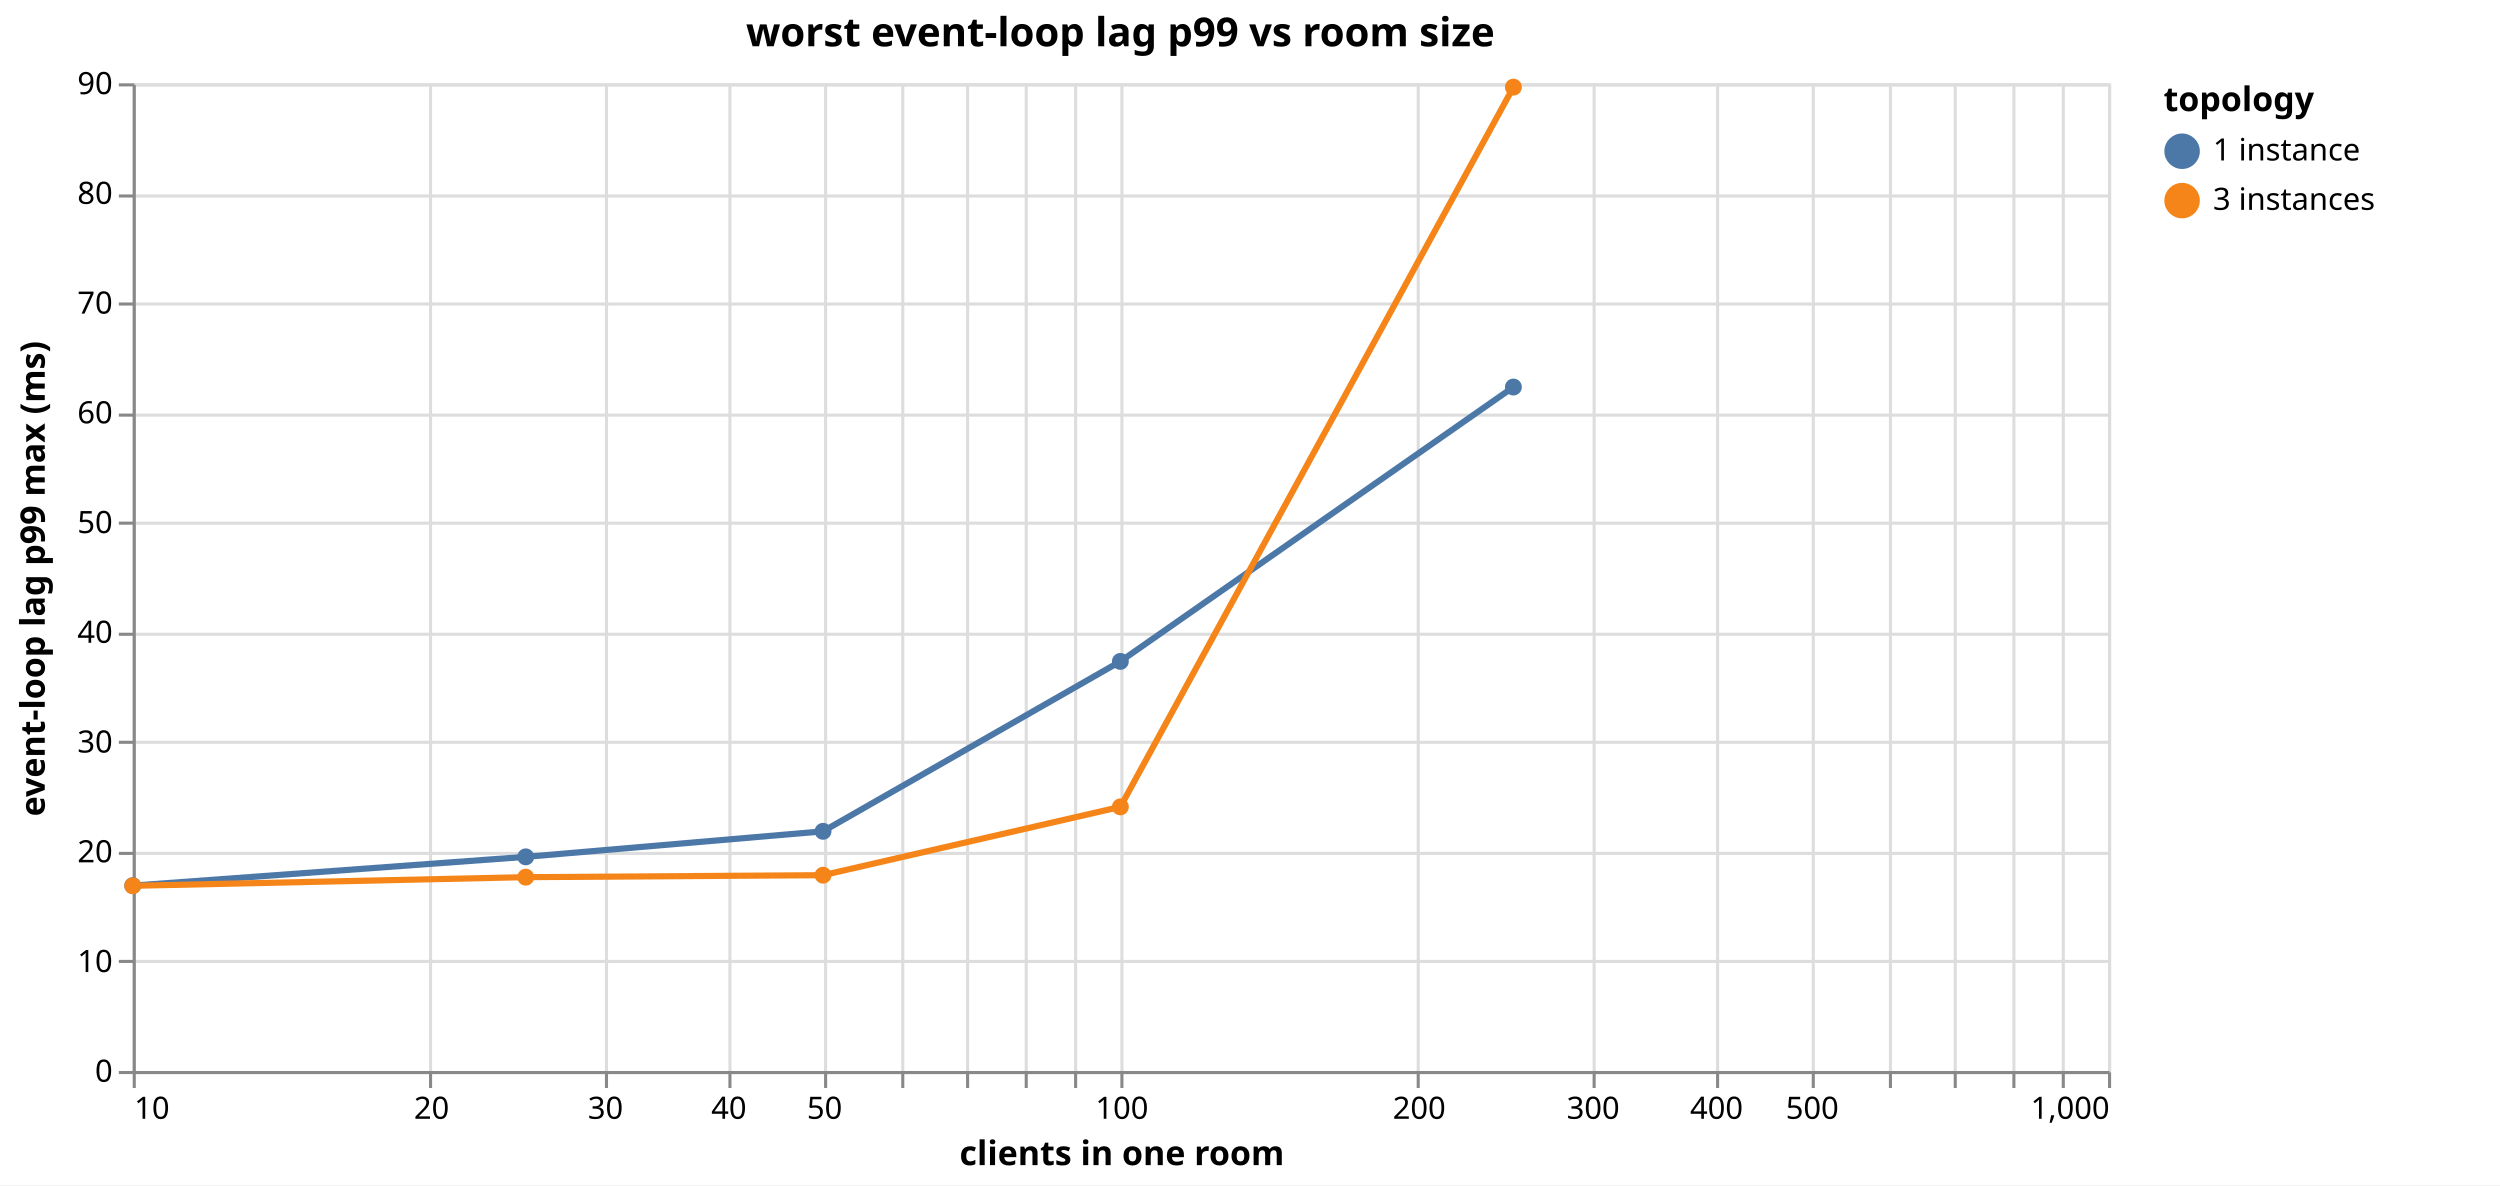
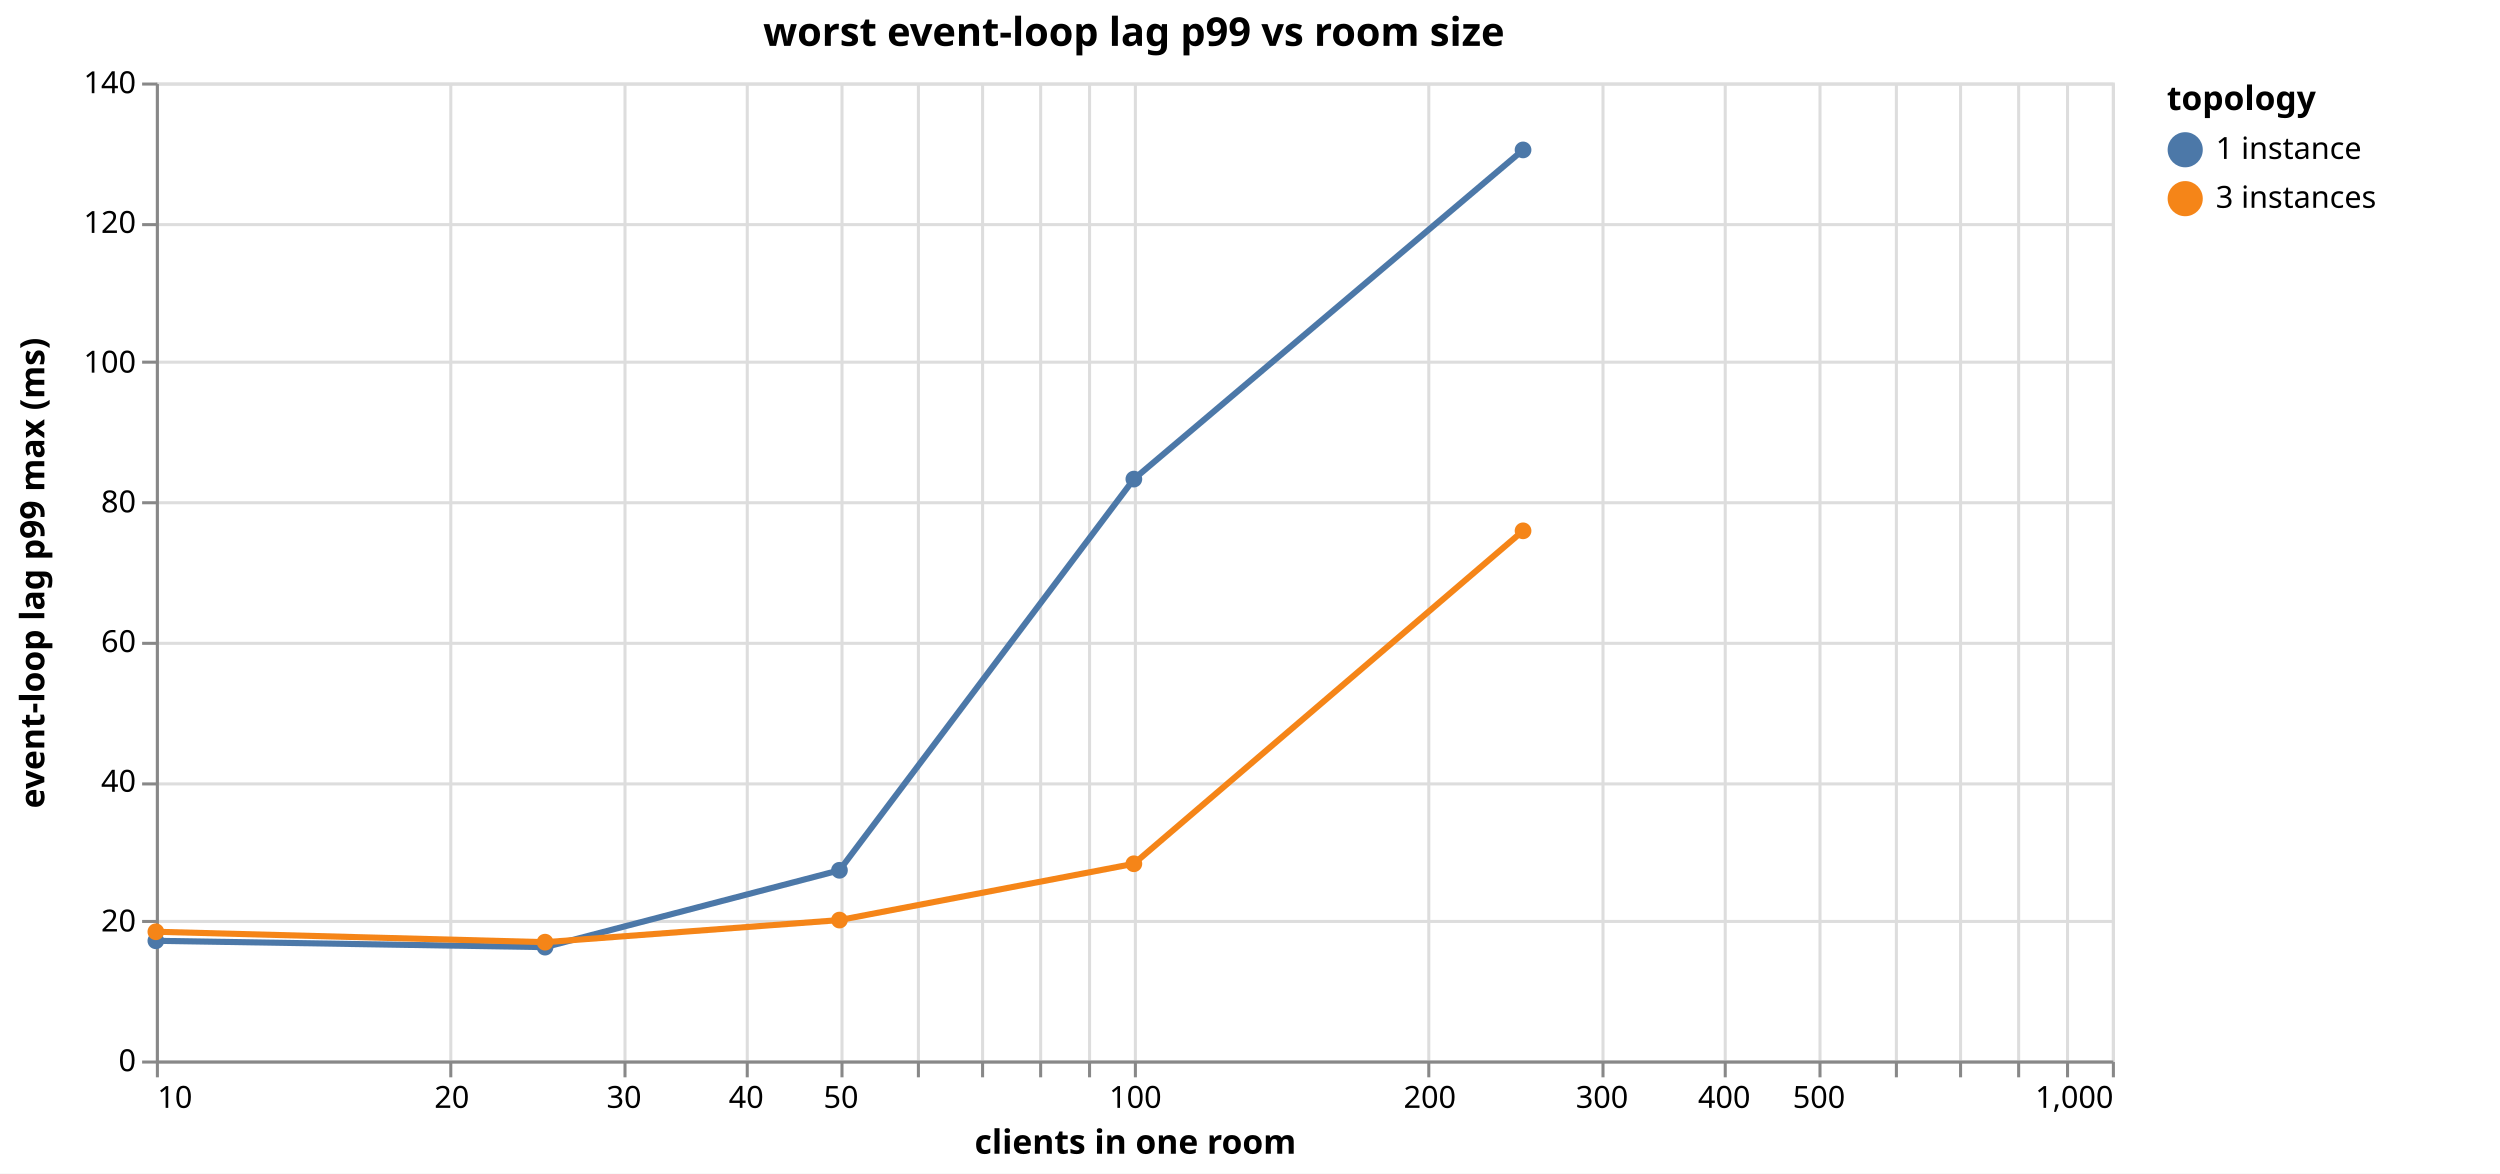
- <svg xmlns="http://www.w3.org/2000/svg" version="1.1" class="marks" width="810" height="384" viewBox="0 0 810 384">
-   <rect width="810" height="384" fill="white" />
-   <g fill="none" stroke-miterlimit="10" transform="translate(43,27)">
+ <svg xmlns="http://www.w3.org/2000/svg" version="1.1" class="marks" width="818" height="384" viewBox="0 0 818 384">
+   <rect width="818" height="384" fill="white" />
+   <g fill="none" stroke-miterlimit="10" transform="translate(51,27)">
    <g class="mark-group role-frame root" role="graphics-object" aria-roledescription="group mark container">
      <g transform="translate(0,0)">
        <path class="background" aria-hidden="true" d="M0.5,0.5h640v320h-640Z" stroke="#ddd" />
        <g>
          <g class="mark-group role-axis" aria-hidden="true">
            <g transform="translate(0.5,320.5)">
              <path class="background" aria-hidden="true" d="M0,0h0v0h0Z" pointer-events="none" />
              <g>
                <g class="mark-rule role-axis-grid" pointer-events="none">
                  <line transform="translate(0,-320)" x2="0" y2="320" stroke="#ddd" stroke-width="1" opacity="1" />
                  <line transform="translate(96,-320)" x2="0" y2="320" stroke="#ddd" stroke-width="1" opacity="1" />
                  <line transform="translate(153,-320)" x2="0" y2="320" stroke="#ddd" stroke-width="1" opacity="1" />
                  <line transform="translate(193,-320)" x2="0" y2="320" stroke="#ddd" stroke-width="1" opacity="1" />
                  <line transform="translate(224,-320)" x2="0" y2="320" stroke="#ddd" stroke-width="1" opacity="1" />
                  <line transform="translate(249,-320)" x2="0" y2="320" stroke="#ddd" stroke-width="1" opacity="1" />
                  <line transform="translate(270,-320)" x2="0" y2="320" stroke="#ddd" stroke-width="1" opacity="1" />
                  <line transform="translate(289,-320)" x2="0" y2="320" stroke="#ddd" stroke-width="1" opacity="1" />
                  <line transform="translate(305,-320)" x2="0" y2="320" stroke="#ddd" stroke-width="1" opacity="1" />
                  <line transform="translate(320,-320)" x2="0" y2="320" stroke="#ddd" stroke-width="1" opacity="1" />
                  <line transform="translate(416,-320)" x2="0" y2="320" stroke="#ddd" stroke-width="1" opacity="1" />
                  <line transform="translate(473,-320)" x2="0" y2="320" stroke="#ddd" stroke-width="1" opacity="1" />
                  <line transform="translate(513,-320)" x2="0" y2="320" stroke="#ddd" stroke-width="1" opacity="1" />
                  <line transform="translate(544,-320)" x2="0" y2="320" stroke="#ddd" stroke-width="1" opacity="1" />
                  <line transform="translate(569,-320)" x2="0" y2="320" stroke="#ddd" stroke-width="1" opacity="1" />
                  <line transform="translate(590,-320)" x2="0" y2="320" stroke="#ddd" stroke-width="1" opacity="1" />
                  <line transform="translate(609,-320)" x2="0" y2="320" stroke="#ddd" stroke-width="1" opacity="1" />
                  <line transform="translate(625,-320)" x2="0" y2="320" stroke="#ddd" stroke-width="1" opacity="1" />
                  <line transform="translate(640,-320)" x2="0" y2="320" stroke="#ddd" stroke-width="1" opacity="1" />
                </g>
              </g>
              <path class="foreground" aria-hidden="true" d="" pointer-events="none" display="none" />
            </g>
          </g>
          <g class="mark-group role-axis" aria-hidden="true">
            <g transform="translate(0.5,0.5)">
              <path class="background" aria-hidden="true" d="M0,0h0v0h0Z" pointer-events="none" />
              <g>
                <g class="mark-rule role-axis-grid" pointer-events="none">
                  <line transform="translate(0,320)" x2="640" y2="0" stroke="#ddd" stroke-width="1" opacity="1" />
-                   <line transform="translate(0,284)" x2="640" y2="0" stroke="#ddd" stroke-width="1" opacity="1" />
-                   <line transform="translate(0,249)" x2="640" y2="0" stroke="#ddd" stroke-width="1" opacity="1" />
-                   <line transform="translate(0,213)" x2="640" y2="0" stroke="#ddd" stroke-width="1" opacity="1" />
-                   <line transform="translate(0,178)" x2="640" y2="0" stroke="#ddd" stroke-width="1" opacity="1" />
-                   <line transform="translate(0,142)" x2="640" y2="0" stroke="#ddd" stroke-width="1" opacity="1" />
-                   <line transform="translate(0,107)" x2="640" y2="0" stroke="#ddd" stroke-width="1" opacity="1" />
-                   <line transform="translate(0,71)" x2="640" y2="0" stroke="#ddd" stroke-width="1" opacity="1" />
-                   <line transform="translate(0,36)" x2="640" y2="0" stroke="#ddd" stroke-width="1" opacity="1" />
+                   <line transform="translate(0,274)" x2="640" y2="0" stroke="#ddd" stroke-width="1" opacity="1" />
+                   <line transform="translate(0,229)" x2="640" y2="0" stroke="#ddd" stroke-width="1" opacity="1" />
+                   <line transform="translate(0,183)" x2="640" y2="0" stroke="#ddd" stroke-width="1" opacity="1" />
+                   <line transform="translate(0,137)" x2="640" y2="0" stroke="#ddd" stroke-width="1" opacity="1" />
+                   <line transform="translate(0,91)" x2="640" y2="0" stroke="#ddd" stroke-width="1" opacity="1" />
+                   <line transform="translate(0,46)" x2="640" y2="0" stroke="#ddd" stroke-width="1" opacity="1" />
                  <line transform="translate(0,0)" x2="640" y2="0" stroke="#ddd" stroke-width="1" opacity="1" />
                </g>
              </g>
              <path class="foreground" aria-hidden="true" d="" pointer-events="none" display="none" />
            </g>
          </g>
          <g class="mark-group role-axis" role="graphics-symbol" aria-roledescription="axis" aria-label="X-axis titled 'clients in one room' for a log scale with values from 10 to 1,000">
            <g transform="translate(0.5,320.5)">
              <path class="background" aria-hidden="true" d="M0,0h0v0h0Z" pointer-events="none" />
              <g>
                <g class="mark-rule role-axis-tick" pointer-events="none">
                  <line transform="translate(0,0)" x2="0" y2="5" stroke="#888" stroke-width="1" opacity="1" />
                  <line transform="translate(96,0)" x2="0" y2="5" stroke="#888" stroke-width="1" opacity="1" />
                  <line transform="translate(153,0)" x2="0" y2="5" stroke="#888" stroke-width="1" opacity="1" />
                  <line transform="translate(193,0)" x2="0" y2="5" stroke="#888" stroke-width="1" opacity="1" />
                  <line transform="translate(224,0)" x2="0" y2="5" stroke="#888" stroke-width="1" opacity="1" />
                  <line transform="translate(249,0)" x2="0" y2="5" stroke="#888" stroke-width="1" opacity="1" />
                  <line transform="translate(270,0)" x2="0" y2="5" stroke="#888" stroke-width="1" opacity="1" />
                  <line transform="translate(289,0)" x2="0" y2="5" stroke="#888" stroke-width="1" opacity="1" />
                  <line transform="translate(305,0)" x2="0" y2="5" stroke="#888" stroke-width="1" opacity="1" />
                  <line transform="translate(320,0)" x2="0" y2="5" stroke="#888" stroke-width="1" opacity="1" />
                  <line transform="translate(416,0)" x2="0" y2="5" stroke="#888" stroke-width="1" opacity="1" />
                  <line transform="translate(473,0)" x2="0" y2="5" stroke="#888" stroke-width="1" opacity="1" />
                  <line transform="translate(513,0)" x2="0" y2="5" stroke="#888" stroke-width="1" opacity="1" />
                  <line transform="translate(544,0)" x2="0" y2="5" stroke="#888" stroke-width="1" opacity="1" />
                  <line transform="translate(569,0)" x2="0" y2="5" stroke="#888" stroke-width="1" opacity="1" />
                  <line transform="translate(590,0)" x2="0" y2="5" stroke="#888" stroke-width="1" opacity="1" />
                  <line transform="translate(609,0)" x2="0" y2="5" stroke="#888" stroke-width="1" opacity="1" />
                  <line transform="translate(625,0)" x2="0" y2="5" stroke="#888" stroke-width="1" opacity="1" />
                  <line transform="translate(640,0)" x2="0" y2="5" stroke="#888" stroke-width="1" opacity="1" />
                </g>
                <g class="mark-text role-axis-label" pointer-events="none">
                  <text text-anchor="start" transform="translate(0,15)" font-family="sans-serif" font-size="10px" fill="#000" opacity="1">10</text>
                  <text text-anchor="middle" transform="translate(96.3296,15)" font-family="sans-serif" font-size="10px" fill="#000" opacity="1">20</text>
                  <text text-anchor="middle" transform="translate(152.6788,15)" font-family="sans-serif" font-size="10px" fill="#000" opacity="1">30</text>
                  <text text-anchor="middle" transform="translate(192.6592,15)" font-family="sans-serif" font-size="10px" fill="#000" opacity="1">40</text>
                  <text text-anchor="middle" transform="translate(223.6704,15)" font-family="sans-serif" font-size="10px" fill="#000" opacity="1">50</text>
                  <text text-anchor="middle" transform="translate(249.0084,15)" font-family="sans-serif" font-size="10px" fill="#000" opacity="1" />
                  <text text-anchor="middle" transform="translate(270.4314,15)" font-family="sans-serif" font-size="10px" fill="#000" opacity="1" />
                  <text text-anchor="middle" transform="translate(288.9888,15)" font-family="sans-serif" font-size="10px" fill="#000" opacity="1" />
                  <text text-anchor="middle" transform="translate(305.3576,15)" font-family="sans-serif" font-size="10px" fill="#000" opacity="1" />
                  <text text-anchor="middle" transform="translate(320,15)" font-family="sans-serif" font-size="10px" fill="#000" opacity="1">100</text>
                  <text text-anchor="middle" transform="translate(416.3296,15)" font-family="sans-serif" font-size="10px" fill="#000" opacity="1">200</text>
                  <text text-anchor="middle" transform="translate(472.6788,15)" font-family="sans-serif" font-size="10px" fill="#000" opacity="1">300</text>
                  <text text-anchor="middle" transform="translate(512.6592,15)" font-family="sans-serif" font-size="10px" fill="#000" opacity="1">400</text>
                  <text text-anchor="middle" transform="translate(543.6704,15)" font-family="sans-serif" font-size="10px" fill="#000" opacity="1">500</text>
                  <text text-anchor="middle" transform="translate(569.0084,15)" font-family="sans-serif" font-size="10px" fill="#000" opacity="1" />
                  <text text-anchor="middle" transform="translate(590.4314,15)" font-family="sans-serif" font-size="10px" fill="#000" opacity="1" />
                  <text text-anchor="middle" transform="translate(608.9888,15)" font-family="sans-serif" font-size="10px" fill="#000" opacity="1" />
                  <text text-anchor="middle" transform="translate(625.3576,15)" font-family="sans-serif" font-size="10px" fill="#000" opacity="1" />
                  <text text-anchor="end" transform="translate(640,15)" font-family="sans-serif" font-size="10px" fill="#000" opacity="1">1,000</text>
                </g>
                <g class="mark-rule role-axis-domain" pointer-events="none">
                  <line transform="translate(0,0)" x2="640" y2="0" stroke="#888" stroke-width="1" opacity="1" />
                </g>
                <g class="mark-text role-axis-title" pointer-events="none">
                  <text text-anchor="middle" transform="translate(320,30)" font-family="sans-serif" font-size="11px" font-weight="bold" fill="#000" opacity="1">clients in one room</text>
                </g>
              </g>
              <path class="foreground" aria-hidden="true" d="" pointer-events="none" display="none" />
            </g>
          </g>
-           <g class="mark-group role-axis" role="graphics-symbol" aria-roledescription="axis" aria-label="Y-axis titled 'event-loop lag p99 max (ms)' for a linear scale with values from 0 to 90">
+           <g class="mark-group role-axis" role="graphics-symbol" aria-roledescription="axis" aria-label="Y-axis titled 'event-loop lag p99 max (ms)' for a linear scale with values from 0 to 140">
            <g transform="translate(0.5,0.5)">
              <path class="background" aria-hidden="true" d="M0,0h0v0h0Z" pointer-events="none" />
              <g>
                <g class="mark-rule role-axis-tick" pointer-events="none">
                  <line transform="translate(0,320)" x2="-5" y2="0" stroke="#888" stroke-width="1" opacity="1" />
-                   <line transform="translate(0,284)" x2="-5" y2="0" stroke="#888" stroke-width="1" opacity="1" />
-                   <line transform="translate(0,249)" x2="-5" y2="0" stroke="#888" stroke-width="1" opacity="1" />
-                   <line transform="translate(0,213)" x2="-5" y2="0" stroke="#888" stroke-width="1" opacity="1" />
-                   <line transform="translate(0,178)" x2="-5" y2="0" stroke="#888" stroke-width="1" opacity="1" />
-                   <line transform="translate(0,142)" x2="-5" y2="0" stroke="#888" stroke-width="1" opacity="1" />
-                   <line transform="translate(0,107)" x2="-5" y2="0" stroke="#888" stroke-width="1" opacity="1" />
-                   <line transform="translate(0,71)" x2="-5" y2="0" stroke="#888" stroke-width="1" opacity="1" />
-                   <line transform="translate(0,36)" x2="-5" y2="0" stroke="#888" stroke-width="1" opacity="1" />
+                   <line transform="translate(0,274)" x2="-5" y2="0" stroke="#888" stroke-width="1" opacity="1" />
+                   <line transform="translate(0,229)" x2="-5" y2="0" stroke="#888" stroke-width="1" opacity="1" />
+                   <line transform="translate(0,183)" x2="-5" y2="0" stroke="#888" stroke-width="1" opacity="1" />
+                   <line transform="translate(0,137)" x2="-5" y2="0" stroke="#888" stroke-width="1" opacity="1" />
+                   <line transform="translate(0,91)" x2="-5" y2="0" stroke="#888" stroke-width="1" opacity="1" />
+                   <line transform="translate(0,46)" x2="-5" y2="0" stroke="#888" stroke-width="1" opacity="1" />
                  <line transform="translate(0,0)" x2="-5" y2="0" stroke="#888" stroke-width="1" opacity="1" />
                </g>
                <g class="mark-text role-axis-label" pointer-events="none">
                  <text text-anchor="end" transform="translate(-7,323)" font-family="sans-serif" font-size="10px" fill="#000" opacity="1">0</text>
-                   <text text-anchor="end" transform="translate(-7,287.4444)" font-family="sans-serif" font-size="10px" fill="#000" opacity="1">10</text>
-                   <text text-anchor="end" transform="translate(-7,251.8889)" font-family="sans-serif" font-size="10px" fill="#000" opacity="1">20</text>
-                   <text text-anchor="end" transform="translate(-7,216.3333)" font-family="sans-serif" font-size="10px" fill="#000" opacity="1">30</text>
-                   <text text-anchor="end" transform="translate(-7,180.7778)" font-family="sans-serif" font-size="10px" fill="#000" opacity="1">40</text>
-                   <text text-anchor="end" transform="translate(-7,145.2222)" font-family="sans-serif" font-size="10px" fill="#000" opacity="1">50</text>
-                   <text text-anchor="end" transform="translate(-7,109.6667)" font-family="sans-serif" font-size="10px" fill="#000" opacity="1">60</text>
-                   <text text-anchor="end" transform="translate(-7,74.11111)" font-family="sans-serif" font-size="10px" fill="#000" opacity="1">70</text>
-                   <text text-anchor="end" transform="translate(-7,38.55556)" font-family="sans-serif" font-size="10px" fill="#000" opacity="1">80</text>
-                   <text text-anchor="end" transform="translate(-7,3)" font-family="sans-serif" font-size="10px" fill="#000" opacity="1">90</text>
+                   <text text-anchor="end" transform="translate(-7,277.2857)" font-family="sans-serif" font-size="10px" fill="#000" opacity="1">20</text>
+                   <text text-anchor="end" transform="translate(-7,231.5714)" font-family="sans-serif" font-size="10px" fill="#000" opacity="1">40</text>
+                   <text text-anchor="end" transform="translate(-7,185.8571)" font-family="sans-serif" font-size="10px" fill="#000" opacity="1">60</text>
+                   <text text-anchor="end" transform="translate(-7,140.1429)" font-family="sans-serif" font-size="10px" fill="#000" opacity="1">80</text>
+                   <text text-anchor="end" transform="translate(-7,94.42857)" font-family="sans-serif" font-size="10px" fill="#000" opacity="1">100</text>
+                   <text text-anchor="end" transform="translate(-7,48.71429)" font-family="sans-serif" font-size="10px" fill="#000" opacity="1">120</text>
+                   <text text-anchor="end" transform="translate(-7,3)" font-family="sans-serif" font-size="10px" fill="#000" opacity="1">140</text>
                </g>
                <g class="mark-rule role-axis-domain" pointer-events="none">
                  <line transform="translate(0,320)" x2="0" y2="-320" stroke="#888" stroke-width="1" opacity="1" />
                </g>
                <g class="mark-text role-axis-title" pointer-events="none">
-                   <text text-anchor="middle" transform="translate(-27,160) rotate(-90) translate(0,-2)" font-family="sans-serif" font-size="11px" font-weight="bold" fill="#000" opacity="1">event-loop lag p99 max (ms)</text>
+                   <text text-anchor="middle" transform="translate(-35,160) rotate(-90) translate(0,-2)" font-family="sans-serif" font-size="11px" font-weight="bold" fill="#000" opacity="1">event-loop lag p99 max (ms)</text>
                </g>
              </g>
              <path class="foreground" aria-hidden="true" d="" pointer-events="none" display="none" />
            </g>
          </g>
          <g class="mark-group role-scope layer_0_pathgroup" role="graphics-object" aria-roledescription="group mark container">
            <g transform="translate(0,0)">
              <path class="background" aria-hidden="true" d="M0,0h640v320h-640Z" />
              <g>
                <g class="mark-line role-mark layer_0_marks" role="graphics-object" aria-roledescription="line mark container">
-                   <path aria-label="clients in one room: 10; event-loop lag p99 max (ms): 16.891903; topology: 1 instance" role="graphics-symbol" aria-roledescription="line mark" d="M0,259.94L127.341,250.619L223.67,242.347L320,187.297L447.341,98.401" stroke="#4c78a8" stroke-width="2" />
+                   <path aria-label="clients in one room: 10; event-loop lag p99 max (ms): 17.137663; topology: 1 instance" role="graphics-symbol" aria-roledescription="line mark" d="M0,280.828L127.341,282.907L223.67,257.76L320,129.758L447.341,22.055" stroke="#4c78a8" stroke-width="2" />
                </g>
              </g>
              <path class="foreground" aria-hidden="true" d="" display="none" />
            </g>
            <g transform="translate(0,0)">
              <path class="background" aria-hidden="true" d="M0,0h640v320h-640Z" />
              <g>
                <g class="mark-line role-mark layer_0_marks" role="graphics-object" aria-roledescription="line mark container">
-                   <path aria-label="clients in one room: 10; event-loop lag p99 max (ms): 16.875519; topology: 3 instances" role="graphics-symbol" aria-roledescription="line mark" d="M0,259.998L127.341,257.202L223.67,256.561L320,234.425L447.341,1.233" stroke="#f58518" stroke-width="2" />
+                   <path aria-label="clients in one room: 10; event-loop lag p99 max (ms): 18.431999; topology: 3 instances" role="graphics-symbol" aria-roledescription="line mark" d="M0,277.87L127.341,281.278L223.67,274.05L320,255.625L447.341,146.685" stroke="#f58518" stroke-width="2" />
                </g>
              </g>
              <path class="foreground" aria-hidden="true" d="" display="none" />
            </g>
          </g>
          <g class="mark-symbol role-mark layer_1_marks" role="graphics-object" aria-roledescription="symbol mark container">
-             <path aria-label="clients in one room: 10; event-loop lag p99 max (ms): 16.891903; topology: 1 instance" role="graphics-symbol" aria-roledescription="point" transform="translate(0,259.9399)" d="M2.739,0A2.739,2.739,0,1,1,-2.739,0A2.739,2.739,0,1,1,2.739,0" fill="#4c78a8" stroke-width="2" opacity="1" />
-             <path aria-label="clients in one room: 10; event-loop lag p99 max (ms): 16.875519; topology: 3 instances" role="graphics-symbol" aria-roledescription="point" transform="translate(0,259.9982)" d="M2.739,0A2.739,2.739,0,1,1,-2.739,0A2.739,2.739,0,1,1,2.739,0" fill="#f58518" stroke-width="2" opacity="1" />
-             <path aria-label="clients in one room: 25; event-loop lag p99 max (ms): 19.513343; topology: 1 instance" role="graphics-symbol" aria-roledescription="point" transform="translate(127.3408,250.6192)" d="M2.739,0A2.739,2.739,0,1,1,-2.739,0A2.739,2.739,0,1,1,2.739,0" fill="#4c78a8" stroke-width="2" opacity="1" />
-             <path aria-label="clients in one room: 25; event-loop lag p99 max (ms): 17.661951; topology: 3 instances" role="graphics-symbol" aria-roledescription="point" transform="translate(127.3408,257.202)" d="M2.739,0A2.739,2.739,0,1,1,-2.739,0A2.739,2.739,0,1,1,2.739,0" fill="#f58518" stroke-width="2" opacity="1" />
-             <path aria-label="clients in one room: 50; event-loop lag p99 max (ms): 21.839871; topology: 1 instance" role="graphics-symbol" aria-roledescription="point" transform="translate(223.6704,242.3471)" d="M2.739,0A2.739,2.739,0,1,1,-2.739,0A2.739,2.739,0,1,1,2.739,0" fill="#4c78a8" stroke-width="2" opacity="1" />
-             <path aria-label="clients in one room: 50; event-loop lag p99 max (ms): 17.842175; topology: 3 instances" role="graphics-symbol" aria-roledescription="point" transform="translate(223.6704,256.5612)" d="M2.739,0A2.739,2.739,0,1,1,-2.739,0A2.739,2.739,0,1,1,2.739,0" fill="#f58518" stroke-width="2" opacity="1" />
-             <path aria-label="clients in one room: 100; event-loop lag p99 max (ms): 37.322751; topology: 1 instance" role="graphics-symbol" aria-roledescription="point" transform="translate(320,187.2969)" d="M2.739,0A2.739,2.739,0,1,1,-2.739,0A2.739,2.739,0,1,1,2.739,0" fill="#4c78a8" stroke-width="2" opacity="1" />
-             <path aria-label="clients in one room: 100; event-loop lag p99 max (ms): 24.068095; topology: 3 instances" role="graphics-symbol" aria-roledescription="point" transform="translate(320,234.4246)" d="M2.739,0A2.739,2.739,0,1,1,-2.739,0A2.739,2.739,0,1,1,2.739,0" fill="#f58518" stroke-width="2" opacity="1" />
-             <path aria-label="clients in one room: 250; event-loop lag p99 max (ms): 62.324735; topology: 1 instance" role="graphics-symbol" aria-roledescription="point" transform="translate(447.3408,98.40094)" d="M2.739,0A2.739,2.739,0,1,1,-2.739,0A2.739,2.739,0,1,1,2.739,0" fill="#4c78a8" stroke-width="2" opacity="1" />
-             <path aria-label="clients in one room: 250; event-loop lag p99 max (ms): 89.653247; topology: 3 instances" role="graphics-symbol" aria-roledescription="point" transform="translate(447.3408,1.2329)" d="M2.739,0A2.739,2.739,0,1,1,-2.739,0A2.739,2.739,0,1,1,2.739,0" fill="#f58518" stroke-width="2" opacity="1" />
+             <path aria-label="clients in one room: 10; event-loop lag p99 max (ms): 17.137663; topology: 1 instance" role="graphics-symbol" aria-roledescription="point" transform="translate(0,280.8282)" d="M2.739,0A2.739,2.739,0,1,1,-2.739,0A2.739,2.739,0,1,1,2.739,0" fill="#4c78a8" stroke-width="2" opacity="1" />
+             <path aria-label="clients in one room: 10; event-loop lag p99 max (ms): 18.431999; topology: 3 instances" role="graphics-symbol" aria-roledescription="point" transform="translate(0,277.8697)" d="M2.739,0A2.739,2.739,0,1,1,-2.739,0A2.739,2.739,0,1,1,2.739,0" fill="#f58518" stroke-width="2" opacity="1" />
+             <path aria-label="clients in one room: 25; event-loop lag p99 max (ms): 16.228351; topology: 1 instance" role="graphics-symbol" aria-roledescription="point" transform="translate(127.3408,282.9066)" d="M2.739,0A2.739,2.739,0,1,1,-2.739,0A2.739,2.739,0,1,1,2.739,0" fill="#4c78a8" stroke-width="2" opacity="1" />
+             <path aria-label="clients in one room: 25; event-loop lag p99 max (ms): 16.941055; topology: 3 instances" role="graphics-symbol" aria-roledescription="point" transform="translate(127.3408,281.2776)" d="M2.739,0A2.739,2.739,0,1,1,-2.739,0A2.739,2.739,0,1,1,2.739,0" fill="#f58518" stroke-width="2" opacity="1" />
+             <path aria-label="clients in one room: 50; event-loop lag p99 max (ms): 27.230207; topology: 1 instance" role="graphics-symbol" aria-roledescription="point" transform="translate(223.6704,257.7595)" d="M2.739,0A2.739,2.739,0,1,1,-2.739,0A2.739,2.739,0,1,1,2.739,0" fill="#4c78a8" stroke-width="2" opacity="1" />
+             <path aria-label="clients in one room: 50; event-loop lag p99 max (ms): 20.103167; topology: 3 instances" role="graphics-symbol" aria-roledescription="point" transform="translate(223.6704,274.0499)" d="M2.739,0A2.739,2.739,0,1,1,-2.739,0A2.739,2.739,0,1,1,2.739,0" fill="#f58518" stroke-width="2" opacity="1" />
+             <path aria-label="clients in one room: 100; event-loop lag p99 max (ms): 83.230719; topology: 1 instance" role="graphics-symbol" aria-roledescription="point" transform="translate(320,129.7584)" d="M2.739,0A2.739,2.739,0,1,1,-2.739,0A2.739,2.739,0,1,1,2.739,0" fill="#4c78a8" stroke-width="2" opacity="1" />
+             <path aria-label="clients in one room: 100; event-loop lag p99 max (ms): 28.164095; topology: 3 instances" role="graphics-symbol" aria-roledescription="point" transform="translate(320,255.6249)" d="M2.739,0A2.739,2.739,0,1,1,-2.739,0A2.739,2.739,0,1,1,2.739,0" fill="#f58518" stroke-width="2" opacity="1" />
+             <path aria-label="clients in one room: 250; event-loop lag p99 max (ms): 130.351103; topology: 1 instance" role="graphics-symbol" aria-roledescription="point" transform="translate(447.3408,22.05462)" d="M2.739,0A2.739,2.739,0,1,1,-2.739,0A2.739,2.739,0,1,1,2.739,0" fill="#4c78a8" stroke-width="2" opacity="1" />
+             <path aria-label="clients in one room: 250; event-loop lag p99 max (ms): 75.825151; topology: 3 instances" role="graphics-symbol" aria-roledescription="point" transform="translate(447.3408,146.6854)" d="M2.739,0A2.739,2.739,0,1,1,-2.739,0A2.739,2.739,0,1,1,2.739,0" fill="#f58518" stroke-width="2" opacity="1" />
          </g>
          <g class="mark-group role-legend" role="graphics-symbol" aria-roledescription="legend" aria-label="Symbol legend titled 'topology' for fill color and stroke color with 2 values: 1 instance, 3 instances">
            <g transform="translate(658,0)">
              <path class="background" aria-hidden="true" d="M0,0h104v45h-104Z" pointer-events="none" />
              <g>
                <g class="mark-group role-legend-entry">
                  <g transform="translate(0,16)">
                    <path class="background" aria-hidden="true" d="M0,0h0v0h0Z" pointer-events="none" />
                    <g>
                      <g class="mark-group role-scope" role="graphics-object" aria-roledescription="group mark container">
                        <g transform="translate(0,0)">
                          <path class="background" aria-hidden="true" d="M0,0h104v12.5h-104Z" pointer-events="none" opacity="1" />
                          <g>
                            <g class="mark-symbol role-legend-symbol" pointer-events="none">
                              <path transform="translate(6,6)" d="M5,0A5,5,0,1,1,-5,0A5,5,0,1,1,5,0" fill="#4c78a8" stroke="#4c78a8" stroke-width="1.5" opacity="1" />
                            </g>
                            <g class="mark-text role-legend-label" pointer-events="none">
                              <text text-anchor="start" transform="translate(16,9)" font-family="sans-serif" font-size="10px" fill="#000" opacity="1">1 instance</text>
                            </g>
                          </g>
                          <path class="foreground" aria-hidden="true" d="" pointer-events="none" display="none" />
                        </g>
                        <g transform="translate(0,16)">
                          <path class="background" aria-hidden="true" d="M0,0h104v12.5h-104Z" pointer-events="none" opacity="1" />
                          <g>
                            <g class="mark-symbol role-legend-symbol" pointer-events="none">
                              <path transform="translate(6,6)" d="M5,0A5,5,0,1,1,-5,0A5,5,0,1,1,5,0" fill="#f58518" stroke="#f58518" stroke-width="1.5" opacity="1" />
                            </g>
                            <g class="mark-text role-legend-label" pointer-events="none">
                              <text text-anchor="start" transform="translate(16,9)" font-family="sans-serif" font-size="10px" fill="#000" opacity="1">3 instances</text>
                            </g>
                          </g>
                          <path class="foreground" aria-hidden="true" d="" pointer-events="none" display="none" />
                        </g>
                      </g>
                    </g>
                    <path class="foreground" aria-hidden="true" d="" pointer-events="none" display="none" />
                  </g>
                </g>
                <g class="mark-text role-legend-title" pointer-events="none">
                  <text text-anchor="start" transform="translate(0,9)" font-family="sans-serif" font-size="11px" font-weight="bold" fill="#000" opacity="1">topology</text>
                </g>
              </g>
              <path class="foreground" aria-hidden="true" d="" pointer-events="none" display="none" />
            </g>
          </g>
          <g class="mark-group role-title">
            <g transform="translate(320,-22)">
              <path class="background" aria-hidden="true" d="M0,0h0v0h0Z" pointer-events="none" />
              <g>
                <g class="mark-text role-title-text" role="graphics-symbol" aria-roledescription="title" aria-label="Title text 'worst event-loop lag p99 vs room size'" pointer-events="none">
                  <text text-anchor="middle" transform="translate(0,10)" font-family="sans-serif" font-size="13px" font-weight="bold" fill="#000" opacity="1">worst event-loop lag p99 vs room size</text>
                </g>
              </g>
              <path class="foreground" aria-hidden="true" d="" pointer-events="none" display="none" />
            </g>
          </g>
        </g>
        <path class="foreground" aria-hidden="true" d="" display="none" />
      </g>
    </g>
  </g>
</svg>
